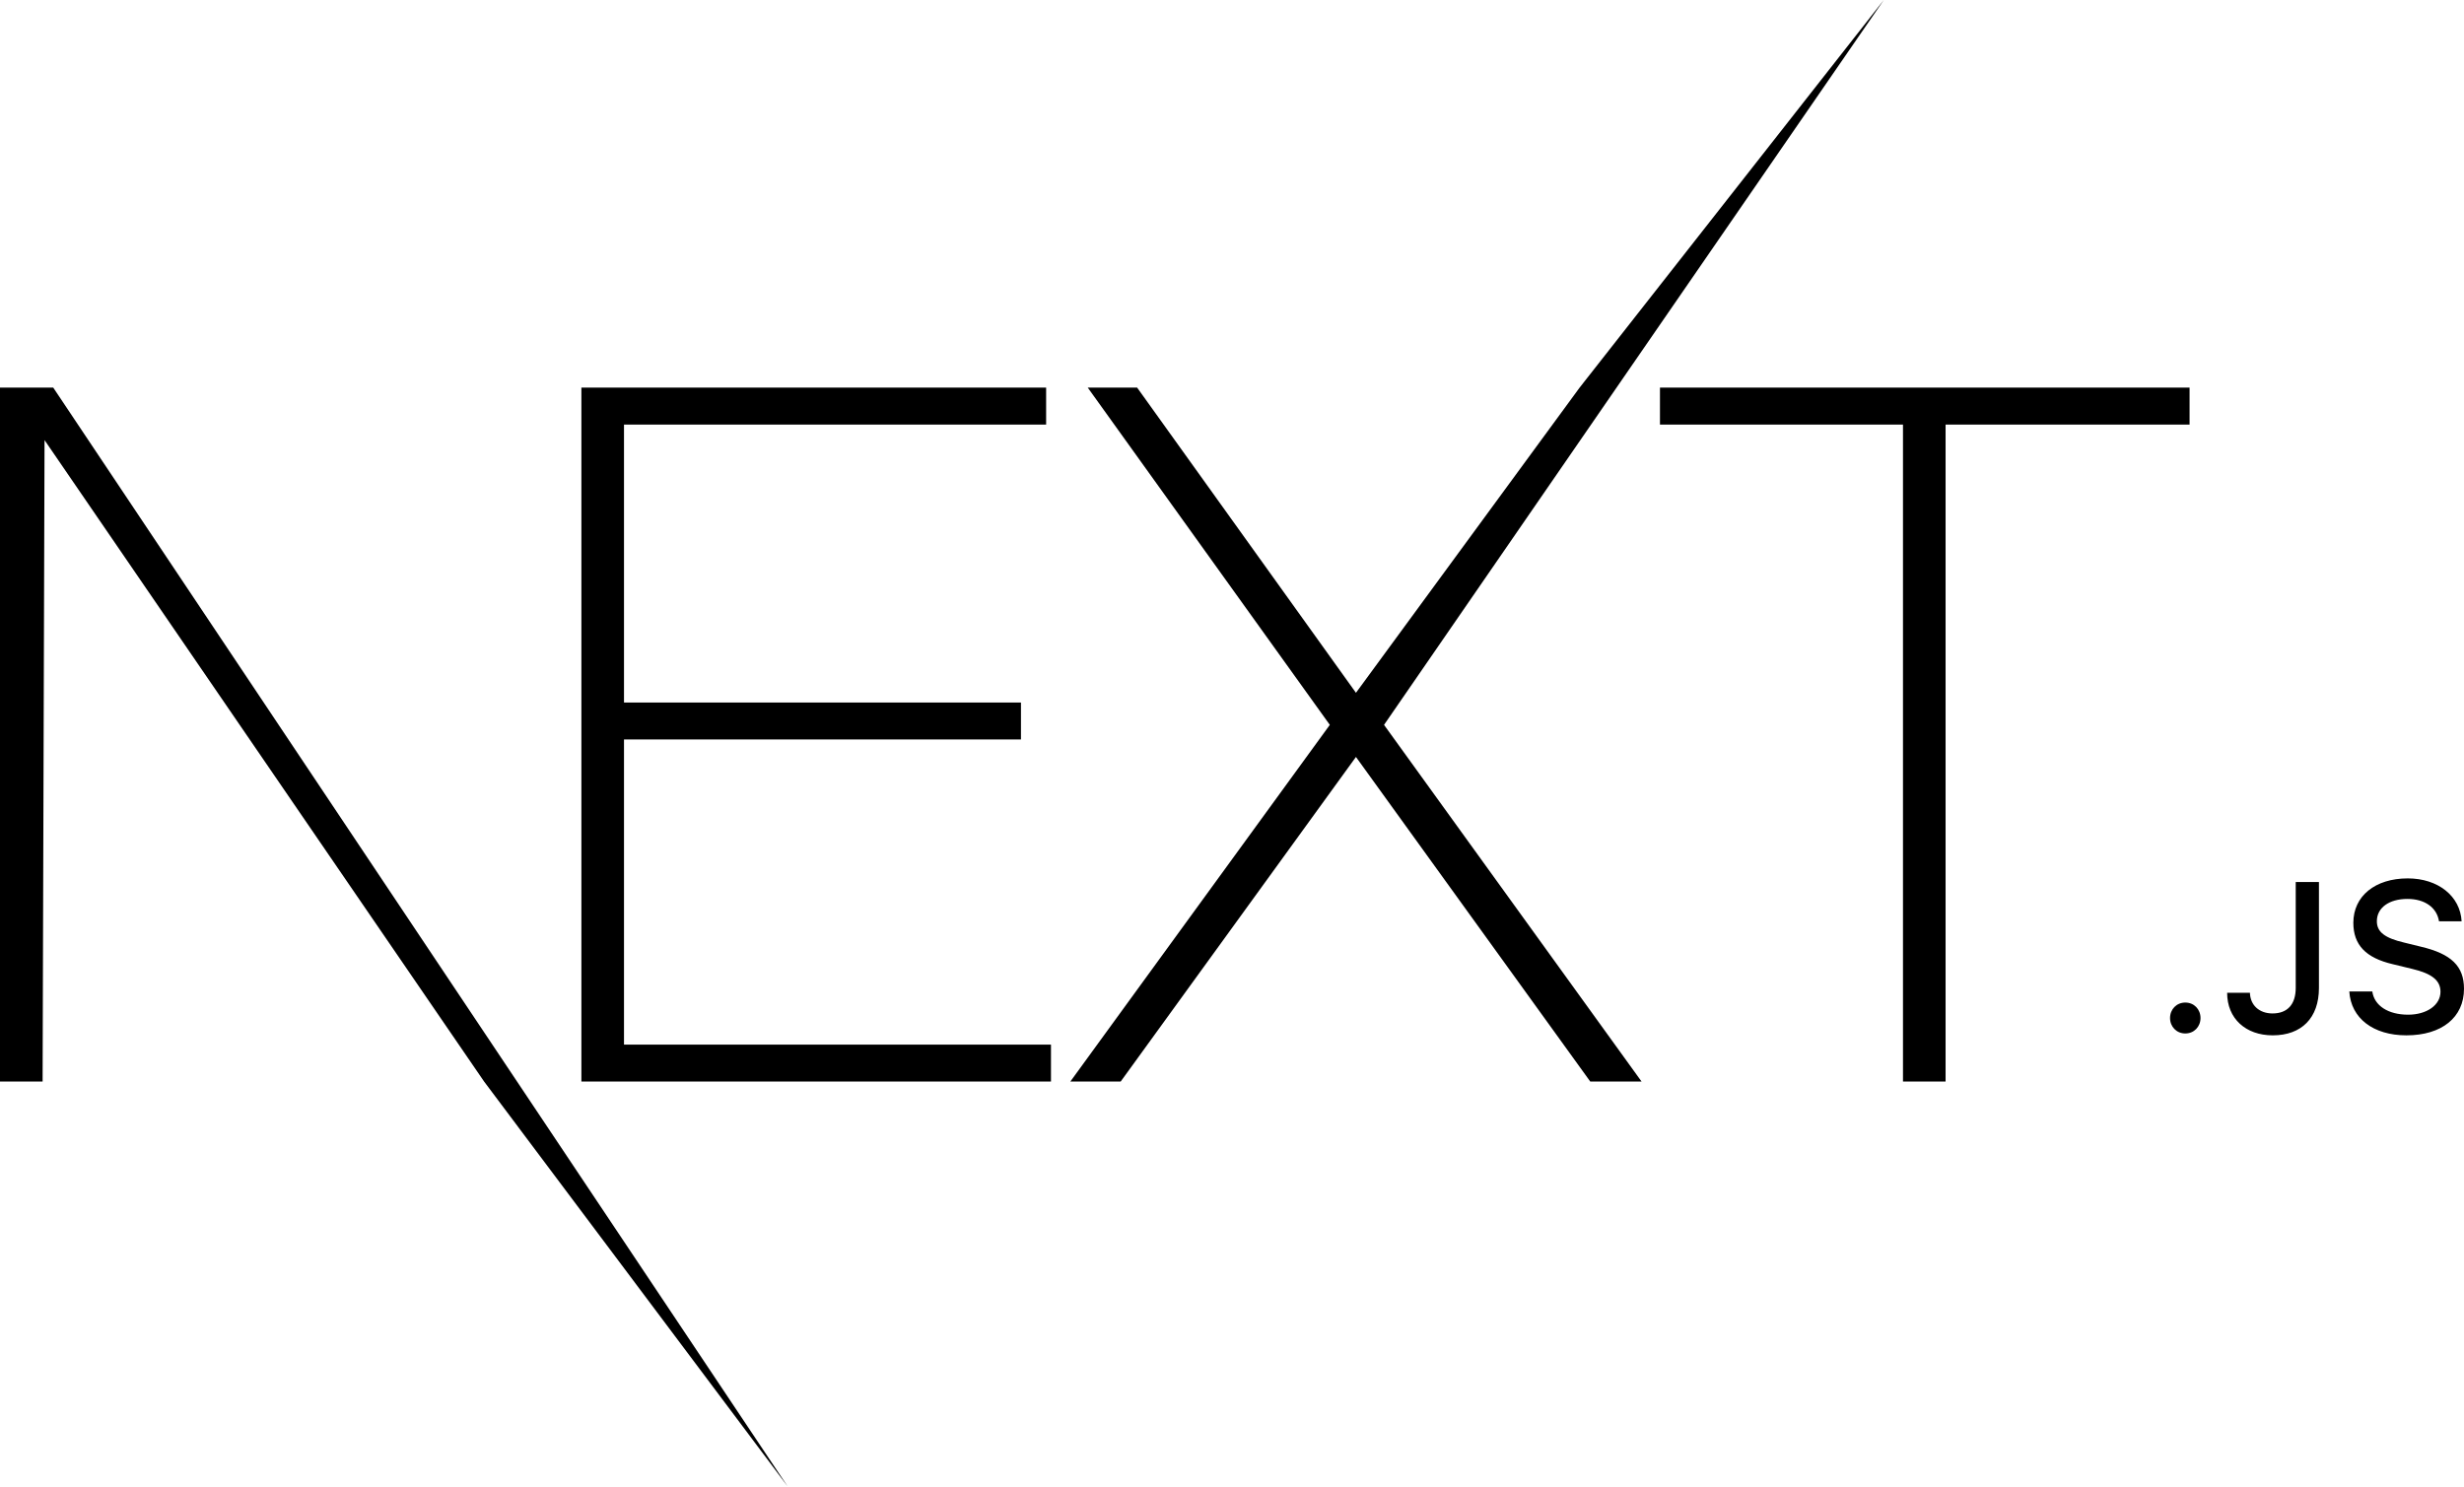
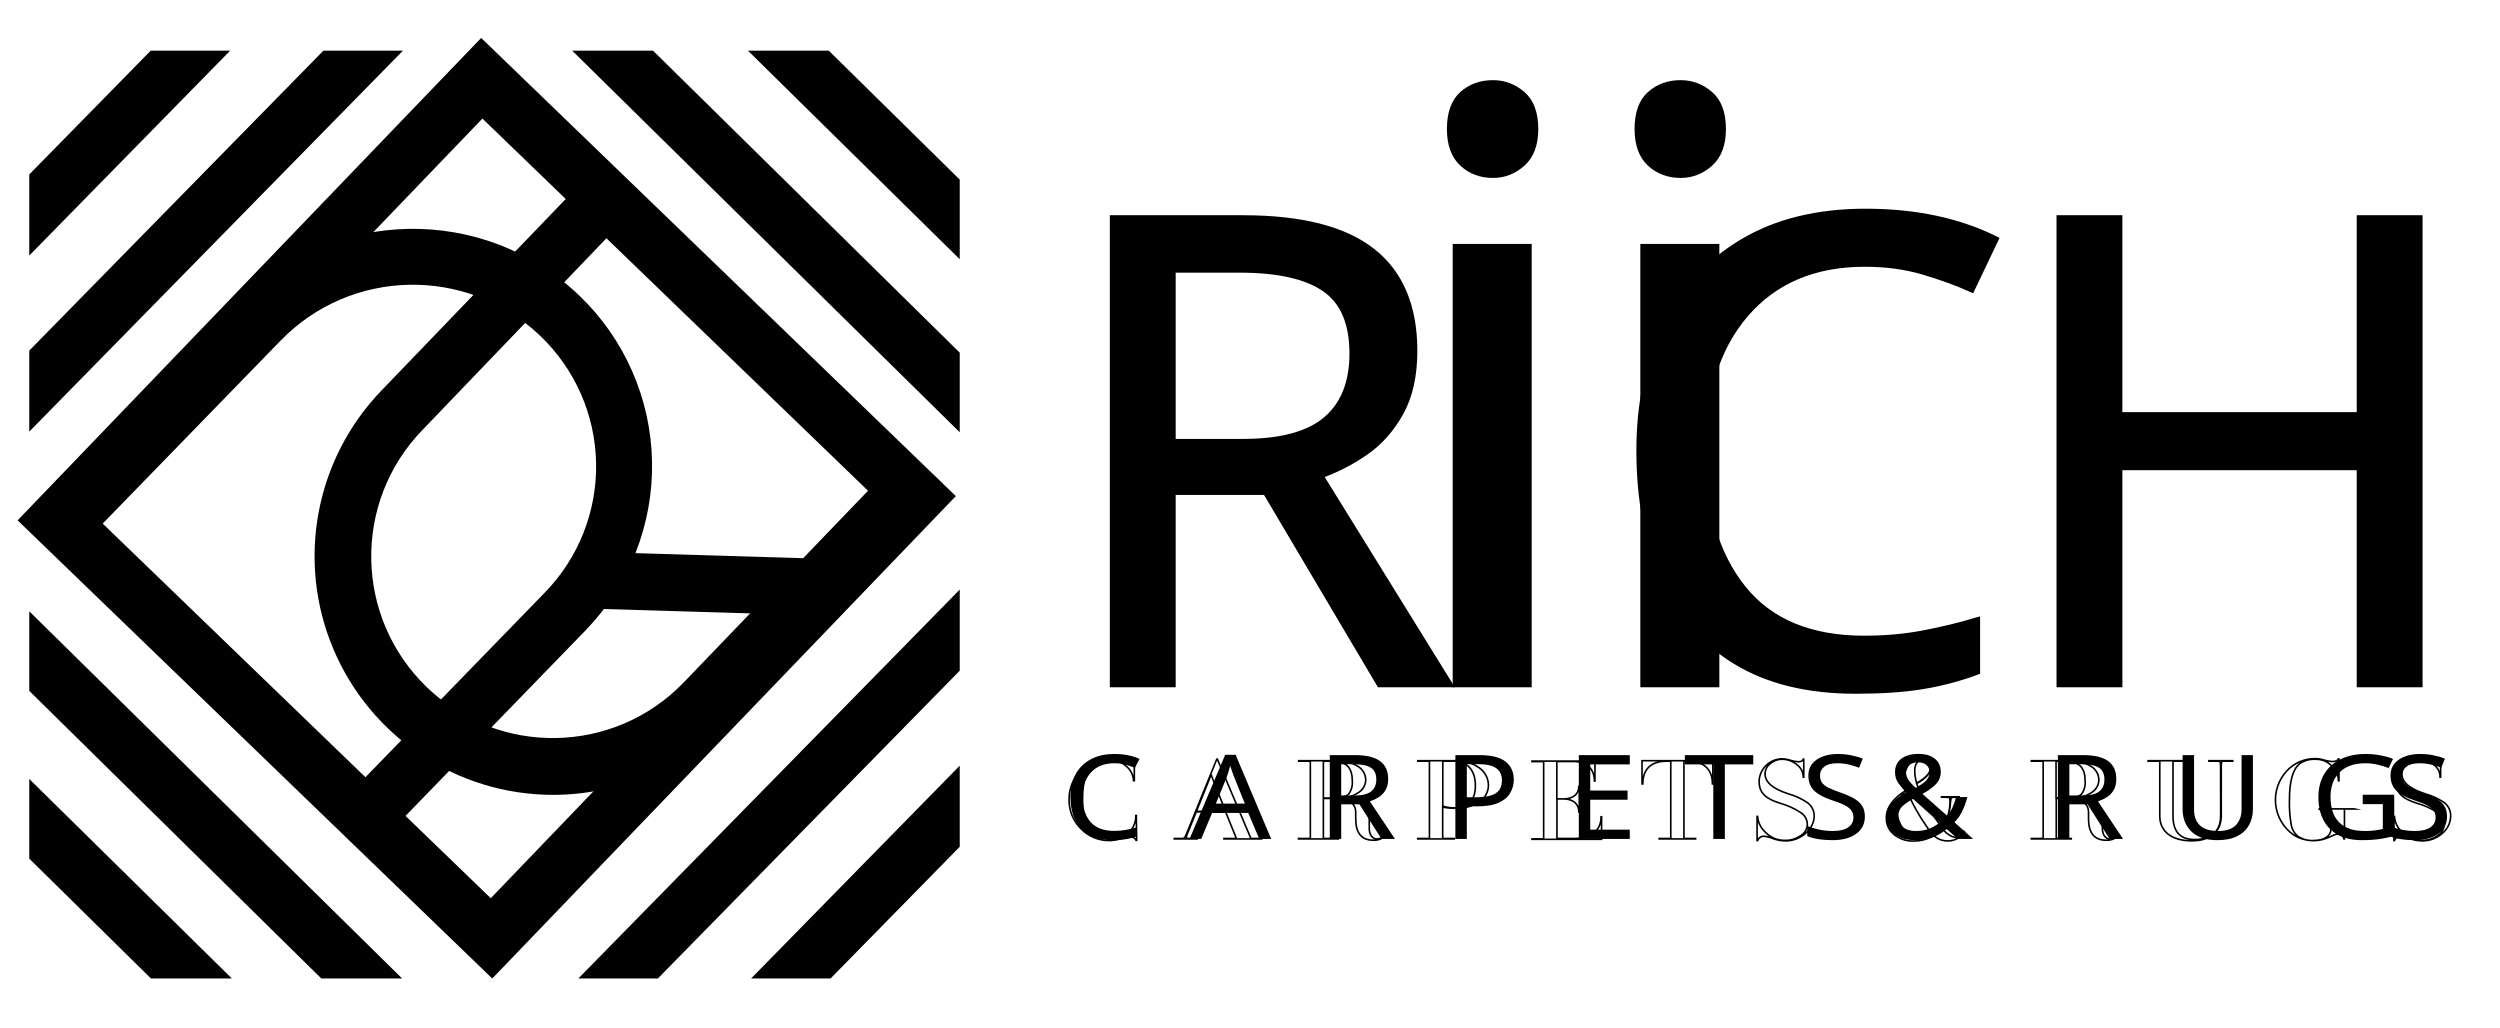
- <svg xmlns="http://www.w3.org/2000/svg" width="512px" height="309px" viewBox="0 0 512 309" version="1.1" preserveAspectRatio="xMidYMid">
-   <g>
-     <path d="M120.81,80.561 L217.378,80.561 L217.378,88.237 L129.662,88.237 L129.662,146.004 L212.148,146.004 L212.148,153.679 L129.662,153.679 L129.662,217.102 L218.384,217.102 L218.384,224.777 L120.81,224.777 L120.81,80.561 Z M226.029,80.561 L236.29,80.561 L281.757,143.984 L328.23,80.561 L391.441,0 L287.591,150.649 L341.106,224.777 L330.443,224.777 L281.757,157.315 L232.869,224.777 L222.408,224.777 L276.325,150.649 L226.029,80.561 Z M344.928,88.237 L344.928,80.561 L454.976,80.561 L454.976,88.237 L404.277,88.237 L404.277,224.777 L395.425,224.777 L395.425,88.237 L344.928,88.237 Z M1.42108547e-14,80.561 L11.065,80.561 L163.646,308.884 L100.592,224.777 L9.254,91.468 L8.852,224.777 L1.42108547e-14,224.777 L1.42108547e-14,80.561 Z M454.084,214.785 C452.275,214.785 450.919,213.384 450.919,211.573 C450.919,209.762 452.275,208.361 454.084,208.361 C455.914,208.361 457.249,209.762 457.249,211.573 C457.249,213.384 455.914,214.785 454.084,214.785 Z M462.782,206.335 L467.519,206.335 C467.583,208.9 469.456,210.625 472.212,210.625 C475.291,210.625 477.035,208.771 477.035,205.3 L477.035,183.31 L481.858,183.31 L481.858,205.321 C481.858,211.573 478.241,215.174 472.255,215.174 C466.636,215.174 462.782,211.681 462.782,206.335 Z M488.166,206.054 L492.946,206.054 C493.355,209.008 496.24,210.883 500.395,210.883 C504.271,210.883 507.113,208.878 507.113,206.119 C507.113,203.748 505.304,202.325 501.192,201.355 L497.187,200.385 C491.568,199.069 489.006,196.353 489.006,191.783 C489.006,186.242 493.527,182.556 500.309,182.556 C506.617,182.556 511.225,186.242 511.505,191.481 L506.811,191.481 C506.359,188.614 503.862,186.824 500.244,186.824 C496.434,186.824 493.893,188.657 493.893,191.459 C493.893,193.68 495.529,194.952 499.577,195.9 L503,196.741 C509.373,198.229 512,200.816 512,205.494 C512,211.444 507.393,215.174 500.029,215.174 C493.14,215.174 488.511,211.616 488.166,206.054 Z" fill="#000000" fill-rule="nonzero" />
+ <svg xmlns="http://www.w3.org/2000/svg" id="Layer_1" data-name="Layer 1" viewBox="0 0 383.49 157.69">
+   <defs>
+     <style>.cls-1,.cls-13{fill:none;}.cls-2{font-size:100px;font-family:Queensides;letter-spacing:-0.03em;}.cls-13,.cls-2{stroke:#000;stroke-miterlimit:10;}.cls-3{font-size:125px;letter-spacing:-0.03em;}.cls-4{letter-spacing:-0.03em;}.cls-5{fill:#010101;}.cls-6{clip-path:url(#clip-path);}.cls-7{font-size:18px;font-family:DidotTitle, Didot Title;}.cls-8{letter-spacing:0.05em;}.cls-9{letter-spacing:0.05em;}.cls-10{letter-spacing:0.05em;}.cls-11{letter-spacing:0.05em;}.cls-12{clip-path:url(#clip-path-2);}.cls-13{stroke-width:0.25px;}</style>
+     <clipPath id="clip-path">
+       <rect class="cls-1" x="-229.2" y="-206.29" width="797.98" height="564.97" />
+     </clipPath>
+     <clipPath id="clip-path-2">
+       <rect class="cls-1" x="-229.2" y="-206.29" width="841.89" height="595.28" />
+     </clipPath>
+   </defs>
+   <text class="cls-2" transform="translate(160.95 104.92) scale(1.01 1)">R<tspan class="cls-3" x="51.15" y="0">ii</tspan>
+     <tspan class="cls-4" x="83.58" y="0">CH</tspan>
+   </text>
+   <path class="cls-5" d="M75.51,150.1,2.7,79.82l71.11-74,72.81,70.28ZM15,79.59l60.28,58.19,59-61.41L74,18.19Z" />
+   <g class="cls-6">
+     <path class="cls-5" d="M84.8,121.93a36.61,36.61,0,0,1-26.31-62L90.37,26.79l6.26,6L64.76,66a27.86,27.86,0,1,0,40.1,38.7l32.53-33.83,6.26,6-32.53,33.83A36.38,36.38,0,0,1,84.8,121.93" />
+     <path class="cls-5" d="M59.34,128.11l-6.18-5.91L83.57,90.9a27.7,27.7,0,0,0-.74-39.42,28.28,28.28,0,0,0-39.76.74L12,84.18,5.82,78.27l31.06-32a36.93,36.93,0,0,1,51.91-1,36.22,36.22,0,0,1,1,51.46Z" />
+     <rect class="cls-5" x="104.18" y="71.4" width="8.71" height="36.29" transform="translate(15.77 195.34) rotate(-88.28)" />
+   </g>
+   <polygon class="cls-5" points="87.77 7.77 147.22 66.31 147.22 54.1 100.17 7.77 87.77 7.77" />
+   <polygon class="cls-5" points="4.49 105.98 49.28 150.09 61.68 150.09 4.49 93.77 4.49 105.98" />
+   <polygon class="cls-5" points="4.49 131.71 23.15 150.09 35.56 150.09 4.49 119.49 4.49 131.71" />
+   <polygon class="cls-5" points="114.73 7.77 147.22 39.77 147.22 27.55 127.13 7.77 114.73 7.77" />
+   <polygon class="cls-5" points="23.12 7.77 4.49 26.76 4.49 39.2 35.31 7.77 23.12 7.77" />
+   <polygon class="cls-5" points="49.61 7.77 4.49 53.78 4.49 66.21 61.81 7.77 49.61 7.77" />
+   <polygon class="cls-5" points="88.72 150.09 100.92 150.09 147.22 102.88 147.22 90.44 88.72 150.09" />
+   <polygon class="cls-5" points="115.22 150.09 127.41 150.09 147.22 129.89 147.22 117.45 115.22 150.09" />
+   <text class="cls-7" transform="translate(163.01 128.69) scale(1.09 1)">
+     <tspan class="cls-8" xml:space="preserve">C A R P E T S  </tspan>
+     <tspan class="cls-9" x="114.98" y="0">&amp;</tspan>
+     <tspan class="cls-10" x="127.15" y="0" xml:space="preserve">  R U G </tspan>
+     <tspan class="cls-11" x="185.79" y="0">S</tspan>
+     <tspan x="196.16" y="0"> </tspan>
+   </text>
+   <g class="cls-12">
+     <path class="cls-13" d="M174.31,125.09h-.08a3.6,3.6,0,0,1-1.16,2.74,4.06,4.06,0,0,1-2.89,1.08,4,4,0,0,1-2.5-.65q-1.62-1.27-1.62-5.56t1.62-5.58a3.78,3.78,0,0,1,2.4-.65,3.83,3.83,0,0,1,2.6,1,3,3,0,0,1,1.2,2.29H174v-3.35h-.07c-.06.2-.42.4-.95.4a7,7,0,0,1-1.4-.22,6.48,6.48,0,0,0-1.45-.23,5.82,5.82,0,0,0-4.39,1.87,6.28,6.28,0,0,0-1.75,4.43,6.16,6.16,0,0,0,1.79,4.43,6,6,0,0,0,4.45,1.85,7.66,7.66,0,0,0,1.71-.27,7.85,7.85,0,0,1,1.49-.27.84.84,0,0,1,.85.5h.08Z" />
+     <path class="cls-13" d="M183.52,124.46l2.26-5.61,2.22,5.61Zm10.07,4.16h-1.71l-5.14-12.17h-.09L182,127.92c-.18.47-.37.7-.55.7h-1.32v.07h3.51v-.07H182.2c-.26,0-.32-.09-.08-.7l1.38-3.39H188l1.66,4.09h-1.91v.07h5.8Z" />
+     <path class="cls-13" d="M207.43,119.69a3,3,0,0,1-.56,2.14,2.68,2.68,0,0,1-2,.58H203v-5.65h1.47C206.44,116.76,207.43,117.73,207.43,119.69Zm4.95,8.5a1.71,1.71,0,0,1-1.2.5c-.68,0-1.14-.7-1.14-1.58v-1.39c0-2-1.55-3.27-4.76-3.27a5.19,5.19,0,0,0,3-.81,2.37,2.37,0,0,0,1.22-2,2.47,2.47,0,0,0-1.24-2.11,5.78,5.78,0,0,0-3.3-.84h-5.75v.07H201v11.86h-1.81v.07h6.12v-.07H203v-6.14h1.91c1.83,0,3.05.69,3.05,2.11v1q0,3.3,2.71,3.3a2.5,2.5,0,0,0,1.77-.6Z" />
+     <path class="cls-13" d="M226.32,120.48c0,2.33-1.14,3.44-3,3.44a6.14,6.14,0,0,1-2-.25v-6.91h1.79C225,116.76,226.32,118.11,226.32,120.48Zm2,0a3.28,3.28,0,0,0-1.41-2.7,6.07,6.07,0,0,0-3.84-1.09h-5.59v.07h1.79v11.86h-1.79v.07h5.61v-.07H221.3V123.8a9.56,9.56,0,0,0,2,.19,6,6,0,0,0,3.61-1A3,3,0,0,0,228.32,120.48Z" />
+     <path class="cls-13" d="M245.68,125.29h-.08c0,1.94-1.3,3.33-4.21,3.33h-2.56v-6.07h1c1.49,0,2.36.78,2.36,2h.08v-3.94h-.08c0,1.2-.87,1.94-2.38,1.94h-1v-5.74h2.52c2.2,0,3.25,1.26,3.25,3h.08v-3.06H235v.07h1.79v11.86H235v.07h10.67Z" />
+     <path class="cls-13" d="M262.72,116.69H251.88v3.56H252c0-2.14,1.12-3.49,3.72-3.49h.57v11.86h-1.77v.07h5.58v-.07h-1.79V116.76h.59c2.6,0,3.78,1.38,3.78,3.49h.08Z" />
+     <path class="cls-13" d="M278.29,125.29a2.52,2.52,0,0,0-1-2.14,10,10,0,0,0-3-1.39c-2.36-.77-3.54-1.78-3.54-3.06a2,2,0,0,1,.79-1.55,2.78,2.78,0,0,1,1.87-.68,3.42,3.42,0,0,1,2.2.81,2.34,2.34,0,0,1,1,1.94h.08v-2.77h-.08c-.06.27-.31.4-.77.4a4.84,4.84,0,0,1-1.18-.22,4.62,4.62,0,0,0-1.3-.23,3.57,3.57,0,0,0-3.52,3.47c0,1.82,1.1,2.67,3.17,3.33a11.16,11.16,0,0,1,3.23,1.46,2.19,2.19,0,0,1,1,1.87,2.08,2.08,0,0,1-1,1.64,4.06,4.06,0,0,1-2.52.74,4,4,0,0,1-2.91-1.24,3.63,3.63,0,0,1-1.2-2.43h-.08v3.7h.08a1,1,0,0,1,1-.66,4.83,4.83,0,0,1,1.38.36,5.41,5.41,0,0,0,1.73.34,4.53,4.53,0,0,0,3.31-1.21A3.53,3.53,0,0,0,278.29,125.29Z" />
+     <path class="cls-13" d="M296.6,128.1a4.09,4.09,0,0,1-1.65.39,3.66,3.66,0,0,1-2.91-1.22A4.81,4.81,0,0,1,291,124a3.64,3.64,0,0,1,1.47-2.74,30.43,30.43,0,0,0,3.05,5.49A7.21,7.21,0,0,0,296.6,128.1Zm-.45-10.32c0,.8-.9,1.68-2.14,2.33a6.37,6.37,0,0,1-.3-1.93c0-1.06.59-1.66,1.24-1.66C295.76,116.52,296.15,116.94,296.15,117.78Zm5.12,9.76a1.57,1.57,0,0,1-.91.86.79.79,0,0,1-.29.06,2.11,2.11,0,0,1-1-.34,3.29,3.29,0,0,1-.92-.78l-.22-.32a7.27,7.27,0,0,0,1.22-3.44,7.39,7.39,0,0,1,.14-1.12c.06-.1.22-.16.51-.16h.73v-.07h-2.7v.07h.87c.24,0,.37.07.39.2a3.84,3.84,0,0,1,0,1.08,6.53,6.53,0,0,1-1.2,3.35A28.5,28.5,0,0,1,294,120.2c1.33-.72,2.2-1.62,2.2-2.42s-.51-1.38-1.52-1.38c-1.49,0-2.59,1.26-2.59,3.18a5.35,5.35,0,0,0,.31,1.64c-2,1.23-3.05,2.65-3.05,4.27a3.18,3.18,0,0,0,1.18,2.52,4.5,4.5,0,0,0,3,1,6,6,0,0,0,3.11-.83,3,3,0,0,0,2,.81,3,3,0,0,0,2.7-1.37Z" />
+     <path class="cls-13" d="M319.84,119.69a3,3,0,0,1-.55,2.14,2.69,2.69,0,0,1-2,.58h-1.9v-5.65h1.47C318.86,116.76,319.84,117.73,319.84,119.69Zm5,8.5a1.73,1.73,0,0,1-1.2.5c-.69,0-1.14-.7-1.14-1.58v-1.39c0-2-1.55-3.27-4.76-3.27a5.21,5.21,0,0,0,3-.81,2.37,2.37,0,0,0,1.22-2,2.47,2.47,0,0,0-1.24-2.11,5.82,5.82,0,0,0-3.31-.84H311.6v.07h1.81v11.86H311.6v.07h6.12v-.07h-2.3v-6.14h1.9c1.83,0,3.05.69,3.05,2.11v1q0,3.3,2.72,3.3a2.5,2.5,0,0,0,1.77-.6Z" />
+     <path class="cls-13" d="M340.64,125.13c0,2.28-1.32,3.65-4,3.65q-3.31,0-3.31-3.6v-8.42h1.79v-.07h-5.61v.07h1.79v8.42c0,2.45,1.95,3.8,4.89,3.8s4.54-1.42,4.54-3.85v-7.72c0-.44.1-.65.28-.65h1.49v-.07h-3.66v.07h1.5c.19,0,.29.21.29.65Z" />
+     <path class="cls-13" d="M361.15,124.08h-5.38v.08h1.77v3.07c0,1-1,1.7-2.65,1.7a3.89,3.89,0,0,1-2.44-.67,3,3,0,0,1-1-1.82,19.07,19.07,0,0,1-.26-3.74c0-2.88.53-4.74,1.61-5.58a3.85,3.85,0,0,1,2.4-.65,3.31,3.31,0,0,1,2.46,1,3.18,3.18,0,0,1,1.05,2.3h.08v-3.35h-.08c-.06.2-.42.4-.95.4a5.24,5.24,0,0,1-1.22-.22,4.75,4.75,0,0,0-1.34-.23,5.84,5.84,0,0,0-4.4,1.87,6.55,6.55,0,0,0,1,9.81,5.7,5.7,0,0,0,3.13.9c1.91,0,3-1,3.62-1a.91.91,0,0,1,1,.74h.08v-4.59h1.6Z" />
+     <path class="cls-13" d="M375.92,125.29a2.51,2.51,0,0,0-.94-2.14,10,10,0,0,0-3-1.39c-2.36-.77-3.54-1.78-3.54-3.06a2,2,0,0,1,.78-1.55,2.82,2.82,0,0,1,1.87-.68,3.43,3.43,0,0,1,2.21.81,2.34,2.34,0,0,1,1,1.94h.08v-2.77h-.08c-.06.27-.31.4-.77.4a4.84,4.84,0,0,1-1.18-.22,4.62,4.62,0,0,0-1.3-.23,3.55,3.55,0,0,0-3.52,3.47c0,1.82,1.1,2.67,3.17,3.33a11.29,11.29,0,0,1,3.23,1.46,2.19,2.19,0,0,1,1,1.87,2.08,2.08,0,0,1-1,1.64,4.06,4.06,0,0,1-2.52.74,4,4,0,0,1-2.91-1.24,3.63,3.63,0,0,1-1.2-2.43h-.08v3.7h.08a1,1,0,0,1,1-.66,4.83,4.83,0,0,1,1.38.36,5.41,5.41,0,0,0,1.73.34,4.49,4.49,0,0,0,3.3-1.21A3.49,3.49,0,0,0,375.92,125.29Z" />
  </g>
</svg>
